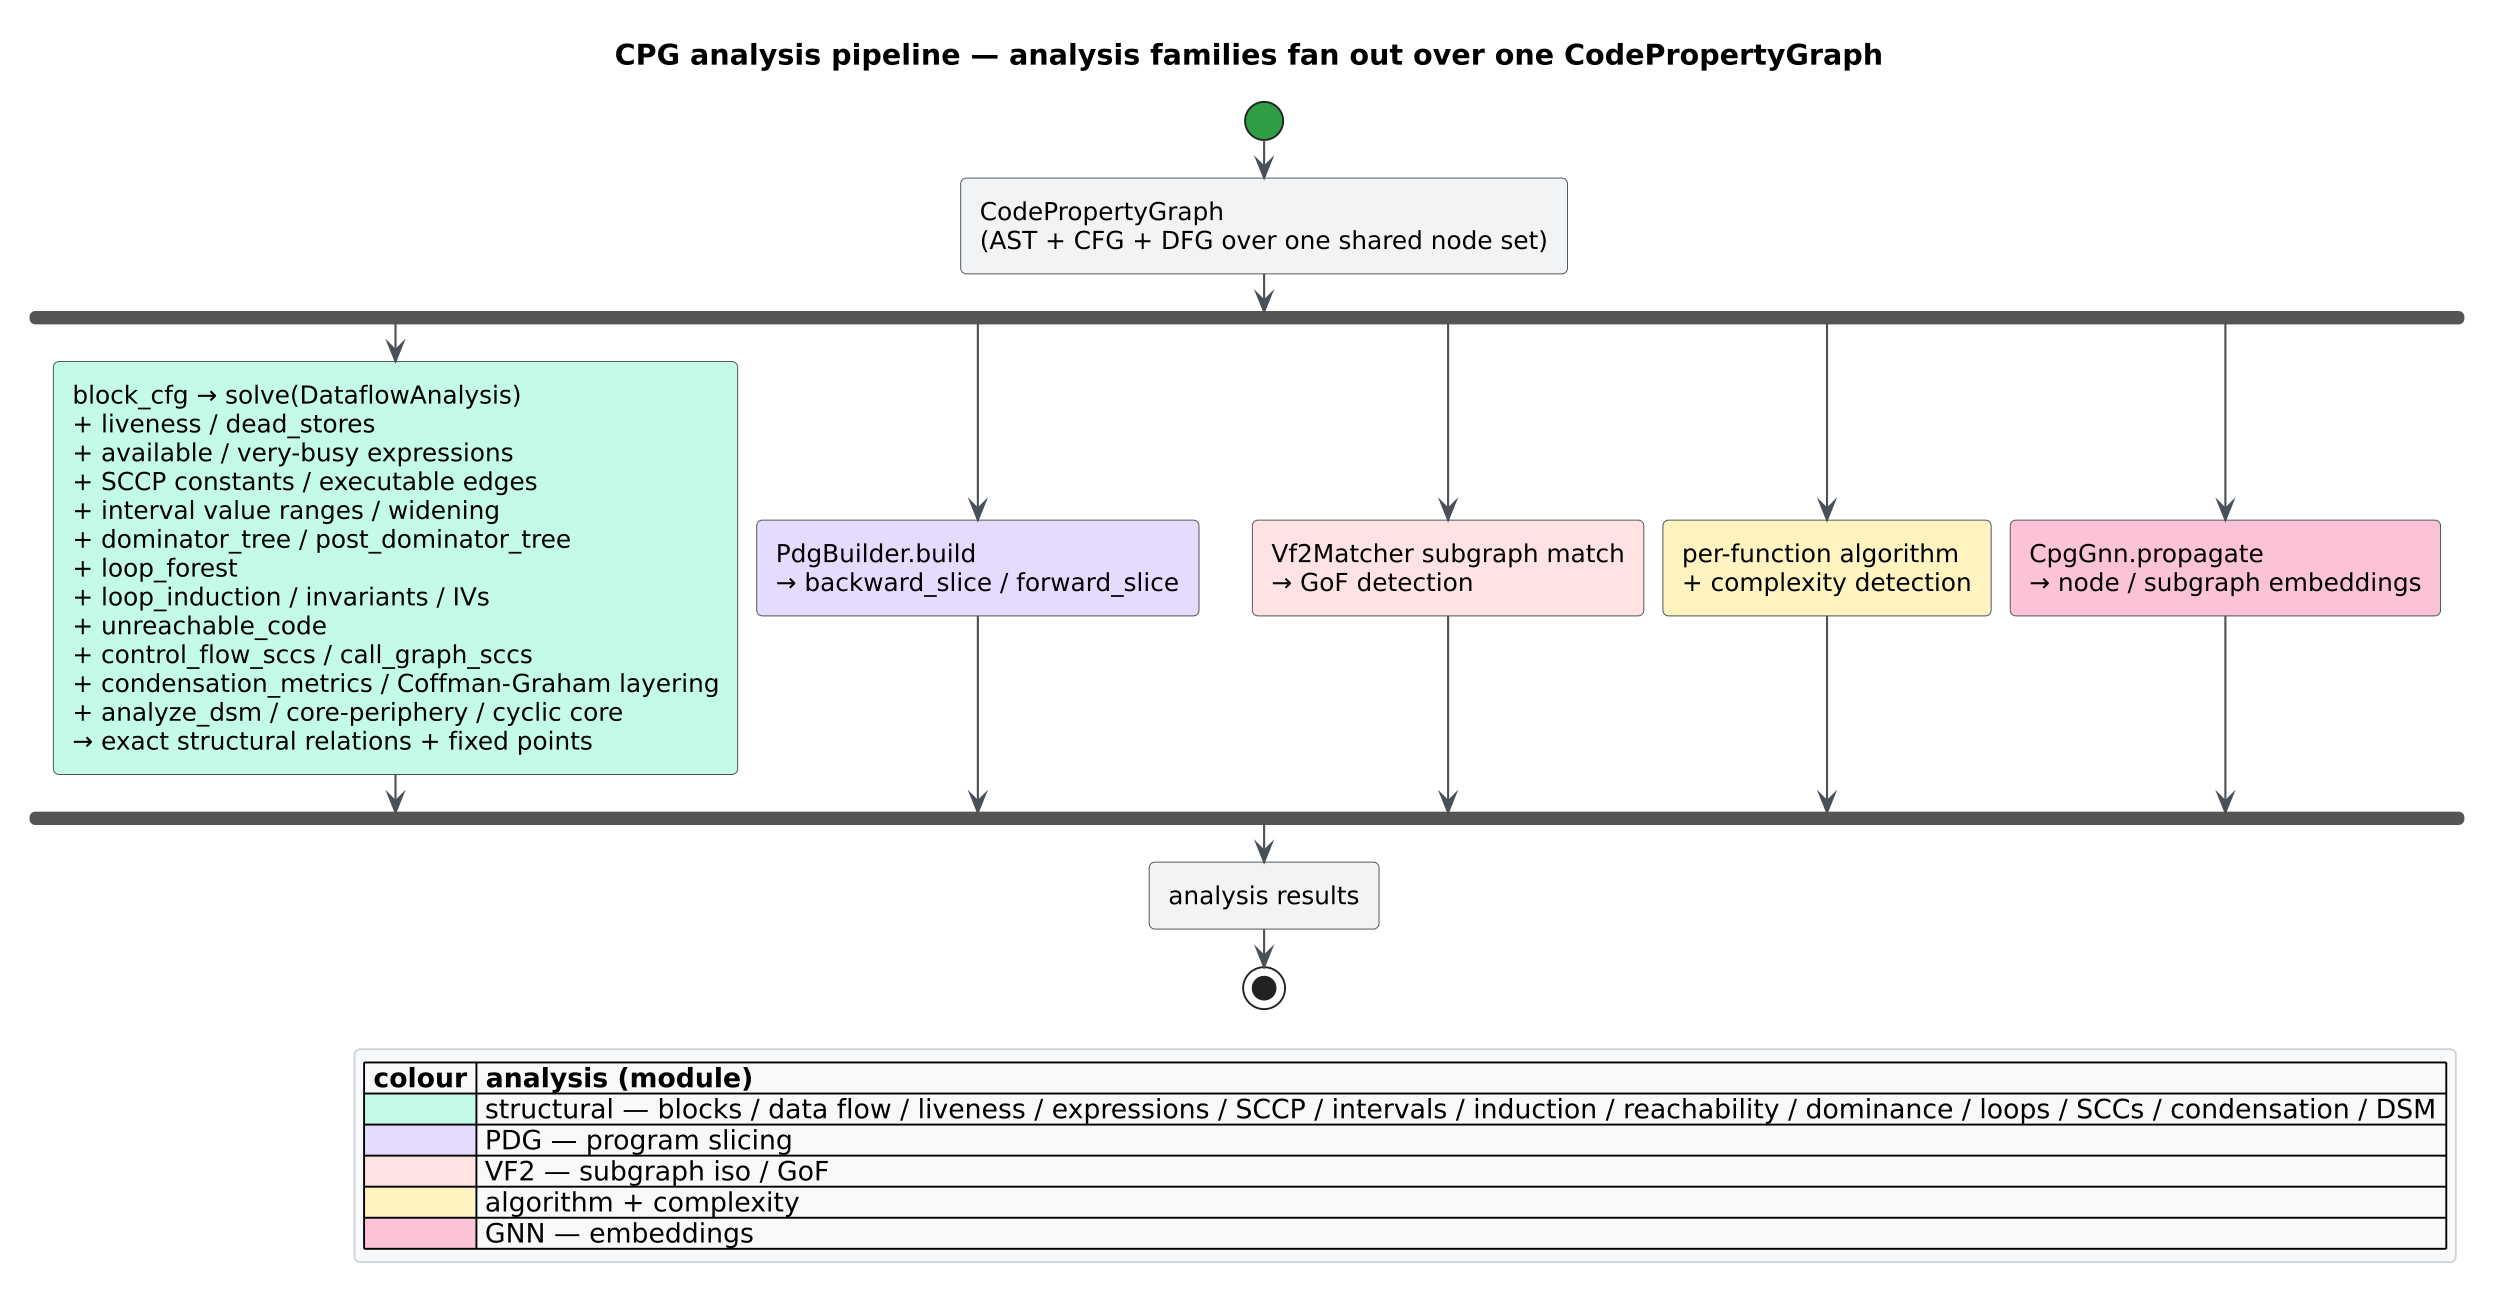
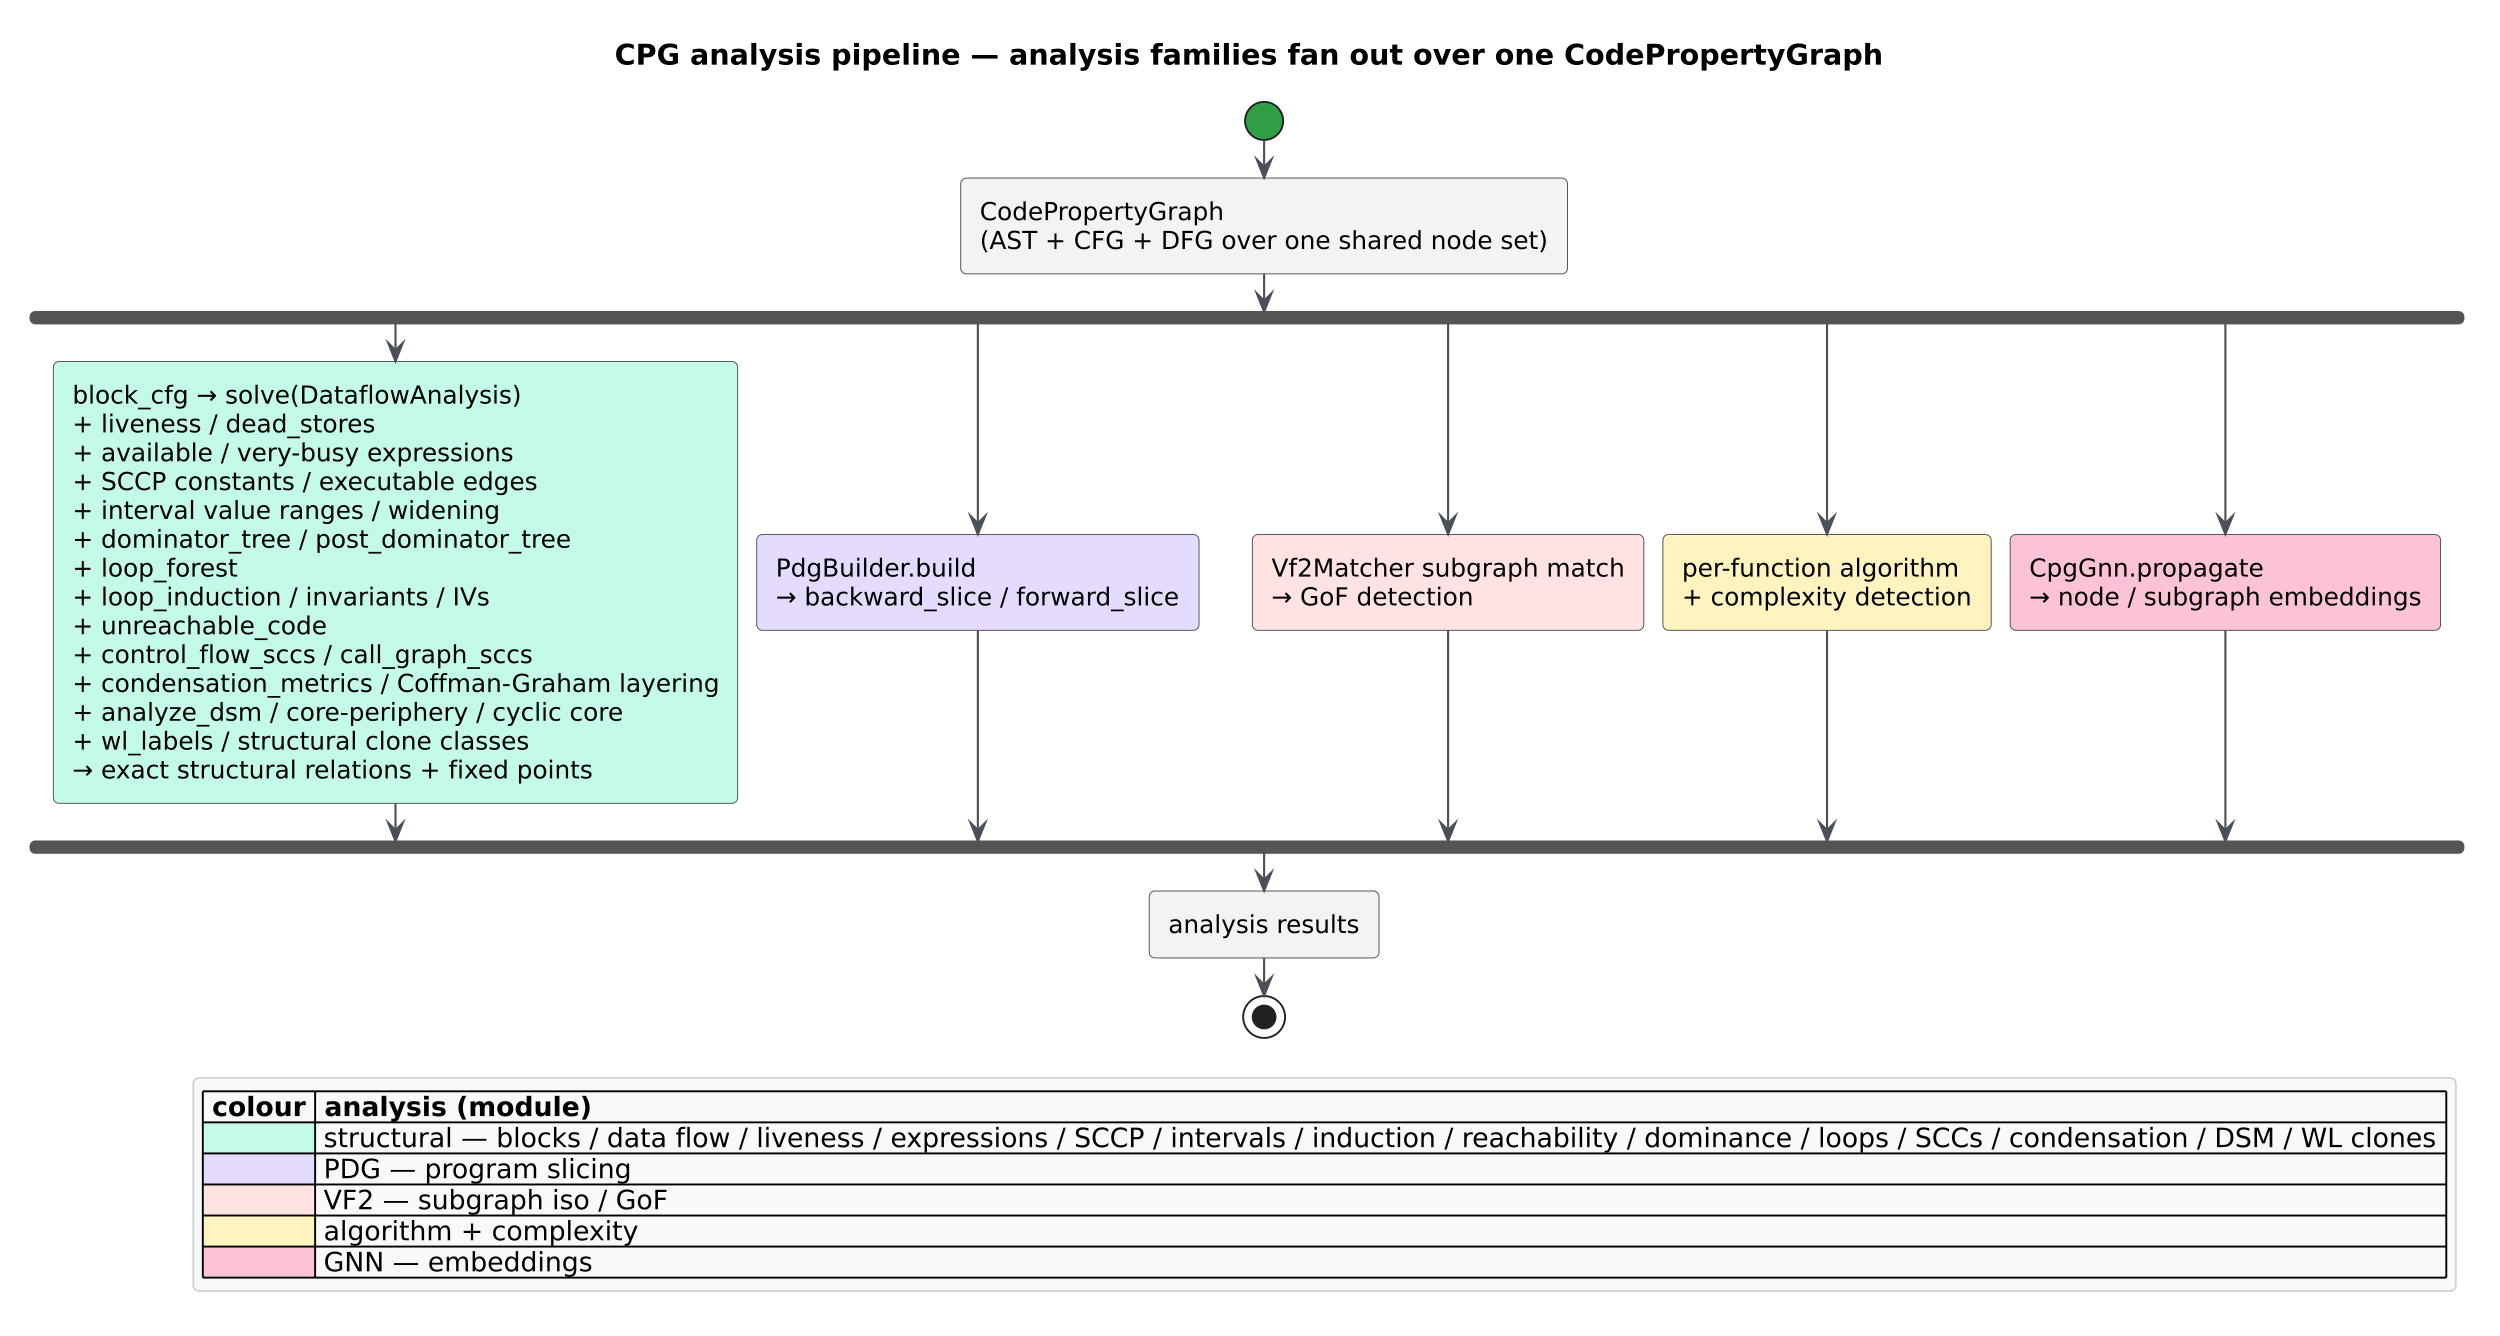
- <svg xmlns="http://www.w3.org/2000/svg" contentStyleType="text/css" data-diagram-type="ACTIVITY" height="686px" preserveAspectRatio="none" style="width:1312px;height:686px;background:#FFFFFF;" version="1.1" viewBox="0 0 1312 686" width="1312px" zoomAndPan="magnify">
+ <svg xmlns="http://www.w3.org/2000/svg" contentStyleType="text/css" data-diagram-type="ACTIVITY" height="701px" preserveAspectRatio="none" style="width:1312px;height:701px;background:#FFFFFF;" version="1.1" viewBox="0 0 1312 701" width="1312px" zoomAndPan="magnify">
  <defs />
  <g>
    <g class="title" data-source-line="2">
      <text fill="#000000" font-family="'DejaVu Sans'" font-size="15" font-weight="700" lengthAdjust="spacing" textLength="665.662" x="322.575" y="33.923">CPG analysis pipeline — analysis families fan out over one CodePropertyGraph</text>
    </g>
    <ellipse cx="663.406" cy="63.461" fill="#2F9E44" rx="10" ry="10" style="stroke:#222222;stroke-width:1;" />
    <rect fill="#F1F3F5" height="50.266" rx="3" ry="3" style="stroke:#495057;stroke-width:0.5;" width="318.46" x="504.176" y="93.461" />
    <text fill="#000000" font-family="'DejaVu Sans'" font-size="13" lengthAdjust="spacing" textLength="128.68" x="514.176" y="115.528">CodePropertyGraph</text>
    <text fill="#000000" font-family="'DejaVu Sans'" font-size="13" lengthAdjust="spacing" textLength="298.46" x="514.176" y="130.661">(AST + CFG + DFG over one shared node set)</text>
    <rect fill="#555555" height="6" rx="2.5" ry="2.5" style="stroke:#555555;stroke-width:1;" width="1276.812" x="16" y="163.727" />
-     <rect fill="#C3FAE8" height="216.727" rx="3" ry="3" style="stroke:#495057;stroke-width:0.5;" width="359.123" x="28" y="189.727" />
+     <rect fill="#C3FAE8" height="231.859" rx="3" ry="3" style="stroke:#495057;stroke-width:0.5;" width="359.123" x="28" y="189.727" />
    <text fill="#000000" font-family="'DejaVu Sans'" font-size="13" lengthAdjust="spacing" textLength="235.676" x="38" y="211.793">block_cfg → solve(DataflowAnalysis)</text>
    <text fill="#000000" font-family="'DejaVu Sans'" font-size="13" lengthAdjust="spacing" textLength="159.275" x="38" y="226.926">+ liveness / dead_stores</text>
    <text fill="#000000" font-family="'DejaVu Sans'" font-size="13" lengthAdjust="spacing" textLength="232.267" x="38" y="242.059">+ available / very-busy expressions</text>
    <text fill="#000000" font-family="'DejaVu Sans'" font-size="13" lengthAdjust="spacing" textLength="244.74" x="38" y="257.192">+ SCCP constants / executable edges</text>
    <text fill="#000000" font-family="'DejaVu Sans'" font-size="13" lengthAdjust="spacing" textLength="224.415" x="38" y="272.325">+ interval value ranges / widening</text>
    <text fill="#000000" font-family="'DejaVu Sans'" font-size="13" lengthAdjust="spacing" textLength="262.285" x="38" y="287.457">+ dominator_tree / post_dominator_tree</text>
    <text fill="#000000" font-family="'DejaVu Sans'" font-size="13" lengthAdjust="spacing" textLength="87.039" x="38" y="302.59">+ loop_forest</text>
    <text fill="#000000" font-family="'DejaVu Sans'" font-size="13" lengthAdjust="spacing" textLength="219.019" x="38" y="317.723">+ loop_induction / invariants / IVs</text>
    <text fill="#000000" font-family="'DejaVu Sans'" font-size="13" lengthAdjust="spacing" textLength="133.878" x="38" y="332.856">+ unreachable_code</text>
    <text fill="#000000" font-family="'DejaVu Sans'" font-size="13" lengthAdjust="spacing" textLength="241.865" x="38" y="347.989">+ control_flow_sccs / call_graph_sccs</text>
    <text fill="#000000" font-family="'DejaVu Sans'" font-size="13" lengthAdjust="spacing" textLength="339.123" x="38" y="363.122">+ condensation_metrics / Coffman-Graham layering</text>
    <text fill="#000000" font-family="'DejaVu Sans'" font-size="13" lengthAdjust="spacing" textLength="289.606" x="38" y="378.254">+ analyze_dsm / core-periphery / cyclic core</text>
-     <text fill="#000000" font-family="'DejaVu Sans'" font-size="13" lengthAdjust="spacing" textLength="273.997" x="38" y="393.387">→ exact structural relations + fixed points</text>
-     <rect fill="#E5DBFF" height="50.266" rx="3" ry="3" style="stroke:#495057;stroke-width:0.5;" width="232.113" x="397.123" y="272.957" />
-     <text fill="#000000" font-family="'DejaVu Sans'" font-size="13" lengthAdjust="spacing" textLength="106.418" x="407.123" y="295.024">PdgBuilder.build</text>
-     <text fill="#000000" font-family="'DejaVu Sans'" font-size="13" lengthAdjust="spacing" textLength="212.113" x="407.123" y="310.157">→ backward_slice / forward_slice</text>
-     <rect fill="#FFE3E3" height="50.266" rx="3" ry="3" style="stroke:#495057;stroke-width:0.5;" width="205.447" x="657.237" y="272.957" />
-     <text fill="#000000" font-family="'DejaVu Sans'" font-size="13" lengthAdjust="spacing" textLength="185.447" x="667.237" y="295.024">Vf2Matcher subgraph match</text>
-     <text fill="#000000" font-family="'DejaVu Sans'" font-size="13" lengthAdjust="spacing" textLength="106.057" x="667.237" y="310.157">→ GoF detection</text>
-     <rect fill="#FFF3BF" height="50.266" rx="3" ry="3" style="stroke:#495057;stroke-width:0.5;" width="172.274" x="872.684" y="272.957" />
-     <text fill="#000000" font-family="'DejaVu Sans'" font-size="13" lengthAdjust="spacing" textLength="146.263" x="882.684" y="295.024">per-function algorithm</text>
-     <text fill="#000000" font-family="'DejaVu Sans'" font-size="13" lengthAdjust="spacing" textLength="152.274" x="882.684" y="310.157">+ complexity detection</text>
-     <rect fill="#FCC2D7" height="50.266" rx="3" ry="3" style="stroke:#495057;stroke-width:0.5;" width="225.855" x="1054.957" y="272.957" />
-     <text fill="#000000" font-family="'DejaVu Sans'" font-size="13" lengthAdjust="spacing" textLength="123.348" x="1064.957" y="295.024">CpgGnn.propagate</text>
-     <text fill="#000000" font-family="'DejaVu Sans'" font-size="13" lengthAdjust="spacing" textLength="205.855" x="1064.957" y="310.157">→ node / subgraph embeddings</text>
-     <rect fill="#555555" height="6" rx="2.5" ry="2.5" style="stroke:#555555;stroke-width:1;" width="1276.812" x="16" y="426.453" />
-     <rect fill="#F1F3F5" height="35.133" rx="3" ry="3" style="stroke:#495057;stroke-width:0.5;" width="120.604" x="603.104" y="452.453" />
-     <text fill="#000000" font-family="'DejaVu Sans'" font-size="13" lengthAdjust="spacing" textLength="100.604" x="613.104" y="474.52">analysis results</text>
-     <ellipse cx="663.406" cy="518.586" fill="none" rx="11" ry="11" style="stroke:#222222;stroke-width:1;" />
-     <ellipse cx="663.406" cy="518.586" fill="#222222" rx="6" ry="6" style="stroke:#222222;stroke-width:1;" />
+     <text fill="#000000" font-family="'DejaVu Sans'" font-size="13" lengthAdjust="spacing" textLength="239.745" x="38" y="393.387">+ wl_labels / structural clone classes</text>
+     <text fill="#000000" font-family="'DejaVu Sans'" font-size="13" lengthAdjust="spacing" textLength="273.997" x="38" y="408.52">→ exact structural relations + fixed points</text>
+     <rect fill="#E5DBFF" height="50.266" rx="3" ry="3" style="stroke:#495057;stroke-width:0.5;" width="232.113" x="397.123" y="280.523" />
+     <text fill="#000000" font-family="'DejaVu Sans'" font-size="13" lengthAdjust="spacing" textLength="106.418" x="407.123" y="302.59">PdgBuilder.build</text>
+     <text fill="#000000" font-family="'DejaVu Sans'" font-size="13" lengthAdjust="spacing" textLength="212.113" x="407.123" y="317.723">→ backward_slice / forward_slice</text>
+     <rect fill="#FFE3E3" height="50.266" rx="3" ry="3" style="stroke:#495057;stroke-width:0.5;" width="205.447" x="657.237" y="280.523" />
+     <text fill="#000000" font-family="'DejaVu Sans'" font-size="13" lengthAdjust="spacing" textLength="185.447" x="667.237" y="302.59">Vf2Matcher subgraph match</text>
+     <text fill="#000000" font-family="'DejaVu Sans'" font-size="13" lengthAdjust="spacing" textLength="106.057" x="667.237" y="317.723">→ GoF detection</text>
+     <rect fill="#FFF3BF" height="50.266" rx="3" ry="3" style="stroke:#495057;stroke-width:0.5;" width="172.274" x="872.684" y="280.523" />
+     <text fill="#000000" font-family="'DejaVu Sans'" font-size="13" lengthAdjust="spacing" textLength="146.263" x="882.684" y="302.59">per-function algorithm</text>
+     <text fill="#000000" font-family="'DejaVu Sans'" font-size="13" lengthAdjust="spacing" textLength="152.274" x="882.684" y="317.723">+ complexity detection</text>
+     <rect fill="#FCC2D7" height="50.266" rx="3" ry="3" style="stroke:#495057;stroke-width:0.5;" width="225.855" x="1054.957" y="280.523" />
+     <text fill="#000000" font-family="'DejaVu Sans'" font-size="13" lengthAdjust="spacing" textLength="123.348" x="1064.957" y="302.59">CpgGnn.propagate</text>
+     <text fill="#000000" font-family="'DejaVu Sans'" font-size="13" lengthAdjust="spacing" textLength="205.855" x="1064.957" y="317.723">→ node / subgraph embeddings</text>
+     <rect fill="#555555" height="6" rx="2.5" ry="2.5" style="stroke:#555555;stroke-width:1;" width="1276.812" x="16" y="441.586" />
+     <rect fill="#F1F3F5" height="35.133" rx="3" ry="3" style="stroke:#495057;stroke-width:0.5;" width="120.604" x="603.104" y="467.586" />
+     <text fill="#000000" font-family="'DejaVu Sans'" font-size="13" lengthAdjust="spacing" textLength="100.604" x="613.104" y="489.653">analysis results</text>
+     <ellipse cx="663.406" cy="533.719" fill="none" rx="11" ry="11" style="stroke:#222222;stroke-width:1;" />
+     <ellipse cx="663.406" cy="533.719" fill="#222222" rx="6" ry="6" style="stroke:#222222;stroke-width:1;" />
    <line style="stroke:#495057;stroke-width:1.1;" x1="663.406" x2="663.406" y1="73.461" y2="93.461" />
    <polygon fill="#495057" points="659.406,83.461,663.406,93.461,667.406,83.461,663.406,87.461" style="stroke:#495057;stroke-width:1;stroke-linejoin:miter;stroke-miterlimit:10;" />
    <line style="stroke:#495057;stroke-width:1.1;" x1="207.562" x2="207.562" y1="169.727" y2="189.727" />
    <polygon fill="#495057" points="203.562,179.727,207.562,189.727,211.562,179.727,207.562,183.727" style="stroke:#495057;stroke-width:1;stroke-linejoin:miter;stroke-miterlimit:10;" />
-     <line style="stroke:#495057;stroke-width:1.1;" x1="513.18" x2="513.18" y1="169.727" y2="272.957" />
-     <polygon fill="#495057" points="509.18,262.957,513.18,272.957,517.18,262.957,513.18,266.957" style="stroke:#495057;stroke-width:1;stroke-linejoin:miter;stroke-miterlimit:10;" />
-     <line style="stroke:#495057;stroke-width:1.1;" x1="759.96" x2="759.96" y1="169.727" y2="272.957" />
-     <polygon fill="#495057" points="755.96,262.957,759.96,272.957,763.96,262.957,759.96,266.957" style="stroke:#495057;stroke-width:1;stroke-linejoin:miter;stroke-miterlimit:10;" />
-     <line style="stroke:#495057;stroke-width:1.1;" x1="958.821" x2="958.821" y1="169.727" y2="272.957" />
-     <polygon fill="#495057" points="954.821,262.957,958.821,272.957,962.821,262.957,958.821,266.957" style="stroke:#495057;stroke-width:1;stroke-linejoin:miter;stroke-miterlimit:10;" />
-     <line style="stroke:#495057;stroke-width:1.1;" x1="1167.885" x2="1167.885" y1="169.727" y2="272.957" />
-     <polygon fill="#495057" points="1163.885,262.957,1167.885,272.957,1171.885,262.957,1167.885,266.957" style="stroke:#495057;stroke-width:1;stroke-linejoin:miter;stroke-miterlimit:10;" />
-     <line style="stroke:#495057;stroke-width:1.1;" x1="207.562" x2="207.562" y1="406.453" y2="426.453" />
-     <polygon fill="#495057" points="203.562,416.453,207.562,426.453,211.562,416.453,207.562,420.453" style="stroke:#495057;stroke-width:1;stroke-linejoin:miter;stroke-miterlimit:10;" />
-     <line style="stroke:#495057;stroke-width:1.1;" x1="513.18" x2="513.18" y1="323.223" y2="426.453" />
-     <polygon fill="#495057" points="509.18,416.453,513.18,426.453,517.18,416.453,513.18,420.453" style="stroke:#495057;stroke-width:1;stroke-linejoin:miter;stroke-miterlimit:10;" />
-     <line style="stroke:#495057;stroke-width:1.1;" x1="759.96" x2="759.96" y1="323.223" y2="426.453" />
-     <polygon fill="#495057" points="755.96,416.453,759.96,426.453,763.96,416.453,759.96,420.453" style="stroke:#495057;stroke-width:1;stroke-linejoin:miter;stroke-miterlimit:10;" />
-     <line style="stroke:#495057;stroke-width:1.1;" x1="958.821" x2="958.821" y1="323.223" y2="426.453" />
-     <polygon fill="#495057" points="954.821,416.453,958.821,426.453,962.821,416.453,958.821,420.453" style="stroke:#495057;stroke-width:1;stroke-linejoin:miter;stroke-miterlimit:10;" />
-     <line style="stroke:#495057;stroke-width:1.1;" x1="1167.885" x2="1167.885" y1="323.223" y2="426.453" />
-     <polygon fill="#495057" points="1163.885,416.453,1167.885,426.453,1171.885,416.453,1167.885,420.453" style="stroke:#495057;stroke-width:1;stroke-linejoin:miter;stroke-miterlimit:10;" />
+     <line style="stroke:#495057;stroke-width:1.1;" x1="513.18" x2="513.18" y1="169.727" y2="280.523" />
+     <polygon fill="#495057" points="509.18,270.523,513.18,280.523,517.18,270.523,513.18,274.523" style="stroke:#495057;stroke-width:1;stroke-linejoin:miter;stroke-miterlimit:10;" />
+     <line style="stroke:#495057;stroke-width:1.1;" x1="759.96" x2="759.96" y1="169.727" y2="280.523" />
+     <polygon fill="#495057" points="755.96,270.523,759.96,280.523,763.96,270.523,759.96,274.523" style="stroke:#495057;stroke-width:1;stroke-linejoin:miter;stroke-miterlimit:10;" />
+     <line style="stroke:#495057;stroke-width:1.1;" x1="958.821" x2="958.821" y1="169.727" y2="280.523" />
+     <polygon fill="#495057" points="954.821,270.523,958.821,280.523,962.821,270.523,958.821,274.523" style="stroke:#495057;stroke-width:1;stroke-linejoin:miter;stroke-miterlimit:10;" />
+     <line style="stroke:#495057;stroke-width:1.1;" x1="1167.885" x2="1167.885" y1="169.727" y2="280.523" />
+     <polygon fill="#495057" points="1163.885,270.523,1167.885,280.523,1171.885,270.523,1167.885,274.523" style="stroke:#495057;stroke-width:1;stroke-linejoin:miter;stroke-miterlimit:10;" />
+     <line style="stroke:#495057;stroke-width:1.1;" x1="207.562" x2="207.562" y1="421.586" y2="441.586" />
+     <polygon fill="#495057" points="203.562,431.586,207.562,441.586,211.562,431.586,207.562,435.586" style="stroke:#495057;stroke-width:1;stroke-linejoin:miter;stroke-miterlimit:10;" />
+     <line style="stroke:#495057;stroke-width:1.1;" x1="513.18" x2="513.18" y1="330.789" y2="441.586" />
+     <polygon fill="#495057" points="509.18,431.586,513.18,441.586,517.18,431.586,513.18,435.586" style="stroke:#495057;stroke-width:1;stroke-linejoin:miter;stroke-miterlimit:10;" />
+     <line style="stroke:#495057;stroke-width:1.1;" x1="759.96" x2="759.96" y1="330.789" y2="441.586" />
+     <polygon fill="#495057" points="755.96,431.586,759.96,441.586,763.96,431.586,759.96,435.586" style="stroke:#495057;stroke-width:1;stroke-linejoin:miter;stroke-miterlimit:10;" />
+     <line style="stroke:#495057;stroke-width:1.1;" x1="958.821" x2="958.821" y1="330.789" y2="441.586" />
+     <polygon fill="#495057" points="954.821,431.586,958.821,441.586,962.821,431.586,958.821,435.586" style="stroke:#495057;stroke-width:1;stroke-linejoin:miter;stroke-miterlimit:10;" />
+     <line style="stroke:#495057;stroke-width:1.1;" x1="1167.885" x2="1167.885" y1="330.789" y2="441.586" />
+     <polygon fill="#495057" points="1163.885,431.586,1167.885,441.586,1171.885,431.586,1167.885,435.586" style="stroke:#495057;stroke-width:1;stroke-linejoin:miter;stroke-miterlimit:10;" />
    <line style="stroke:#495057;stroke-width:1.1;" x1="663.406" x2="663.406" y1="143.727" y2="163.727" />
    <polygon fill="#495057" points="659.406,153.727,663.406,163.727,667.406,153.727,663.406,157.727" style="stroke:#495057;stroke-width:1;stroke-linejoin:miter;stroke-miterlimit:10;" />
-     <line style="stroke:#495057;stroke-width:1.1;" x1="663.406" x2="663.406" y1="432.453" y2="452.453" />
-     <polygon fill="#495057" points="659.406,442.453,663.406,452.453,667.406,442.453,663.406,446.453" style="stroke:#495057;stroke-width:1;stroke-linejoin:miter;stroke-miterlimit:10;" />
-     <line style="stroke:#495057;stroke-width:1.1;" x1="663.406" x2="663.406" y1="487.586" y2="507.586" />
-     <polygon fill="#495057" points="659.406,497.586,663.406,507.586,667.406,497.586,663.406,501.586" style="stroke:#495057;stroke-width:1;stroke-linejoin:miter;stroke-miterlimit:10;" />
-     <g class="legend" data-source-line="35">
-       <rect fill="#F8F9FA" height="111.781" rx="3" ry="3" style="stroke:#CED4DA;stroke-width:1;" width="1102.738" x="186.074" y="550.586" />
-       <text fill="#000000" font-family="'DejaVu Sans'" font-size="14" font-weight="700" lengthAdjust="spacing" textLength="49.205" x="195.948" y="570.581">colour</text>
-       <text fill="#000000" font-family="'DejaVu Sans'" font-size="14" font-weight="700" lengthAdjust="spacing" textLength="140.41" x="254.901" y="570.581">analysis (module)</text>
-       <rect fill="#C3FAE8" height="16.297" style="stroke:none;stroke-width:1;" width="58.953" x="191.074" y="573.883" />
-       <text fill="#000000" font-family="'DejaVu Sans'" font-size="14" lengthAdjust="spacing" textLength="4.45" x="191.074" y="586.878"> </text>
-       <text fill="#000000" font-family="'DejaVu Sans'" font-size="14" lengthAdjust="spacing" textLength="1024.885" x="254.477" y="586.878">structural — blocks / data flow / liveness / expressions / SCCP / intervals / induction / reachability / dominance / loops / SCCs / condensation / DSM</text>
-       <rect fill="#E5DBFF" height="16.297" style="stroke:none;stroke-width:1;" width="58.953" x="191.074" y="590.18" />
-       <text fill="#000000" font-family="'DejaVu Sans'" font-size="14" lengthAdjust="spacing" textLength="4.45" x="191.074" y="603.175"> </text>
-       <text fill="#000000" font-family="'DejaVu Sans'" font-size="14" lengthAdjust="spacing" textLength="161.909" x="254.477" y="603.175">PDG — program slicing</text>
-       <rect fill="#FFE3E3" height="16.297" style="stroke:none;stroke-width:1;" width="58.953" x="191.074" y="606.477" />
-       <text fill="#000000" font-family="'DejaVu Sans'" font-size="14" lengthAdjust="spacing" textLength="4.45" x="191.074" y="619.472"> </text>
-       <text fill="#000000" font-family="'DejaVu Sans'" font-size="14" lengthAdjust="spacing" textLength="180.756" x="254.477" y="619.472">VF2 — subgraph iso / GoF</text>
-       <rect fill="#FFF3BF" height="16.297" style="stroke:none;stroke-width:1;" width="58.953" x="191.074" y="622.773" />
-       <text fill="#000000" font-family="'DejaVu Sans'" font-size="14" lengthAdjust="spacing" textLength="4.45" x="191.074" y="635.769"> </text>
-       <text fill="#000000" font-family="'DejaVu Sans'" font-size="14" lengthAdjust="spacing" textLength="165.436" x="254.477" y="635.769">algorithm + complexity</text>
-       <rect fill="#FCC2D7" height="16.297" style="stroke:none;stroke-width:1;" width="58.953" x="191.074" y="639.07" />
-       <text fill="#000000" font-family="'DejaVu Sans'" font-size="14" lengthAdjust="spacing" textLength="4.45" x="191.074" y="652.065"> </text>
-       <text fill="#000000" font-family="'DejaVu Sans'" font-size="14" lengthAdjust="spacing" textLength="141.162" x="254.477" y="652.065">GNN — embeddings</text>
-       <line style="stroke:#000000;stroke-width:1;" x1="191.074" x2="1283.812" y1="557.586" y2="557.586" />
-       <line style="stroke:#000000;stroke-width:1;" x1="191.074" x2="1283.812" y1="573.883" y2="573.883" />
-       <line style="stroke:#000000;stroke-width:1;" x1="191.074" x2="1283.812" y1="590.18" y2="590.18" />
-       <line style="stroke:#000000;stroke-width:1;" x1="191.074" x2="1283.812" y1="606.477" y2="606.477" />
-       <line style="stroke:#000000;stroke-width:1;" x1="191.074" x2="1283.812" y1="622.773" y2="622.773" />
-       <line style="stroke:#000000;stroke-width:1;" x1="191.074" x2="1283.812" y1="639.07" y2="639.07" />
-       <line style="stroke:#000000;stroke-width:1;" x1="191.074" x2="1283.812" y1="655.367" y2="655.367" />
-       <line style="stroke:#000000;stroke-width:1;" x1="191.074" x2="191.074" y1="557.586" y2="655.367" />
-       <line style="stroke:#000000;stroke-width:1;" x1="250.027" x2="250.027" y1="557.586" y2="655.367" />
-       <line style="stroke:#000000;stroke-width:1;" x1="1283.812" x2="1283.812" y1="557.586" y2="655.367" />
+     <line style="stroke:#495057;stroke-width:1.1;" x1="663.406" x2="663.406" y1="447.586" y2="467.586" />
+     <polygon fill="#495057" points="659.406,457.586,663.406,467.586,667.406,457.586,663.406,461.586" style="stroke:#495057;stroke-width:1;stroke-linejoin:miter;stroke-miterlimit:10;" />
+     <line style="stroke:#495057;stroke-width:1.1;" x1="663.406" x2="663.406" y1="502.719" y2="522.719" />
+     <polygon fill="#495057" points="659.406,512.719,663.406,522.719,667.406,512.719,663.406,516.719" style="stroke:#495057;stroke-width:1;stroke-linejoin:miter;stroke-miterlimit:10;" />
+     <g class="legend" data-source-line="36">
+       <rect fill="#F8F9FA" height="111.781" rx="3" ry="3" style="stroke:#CED4DA;stroke-width:1;" width="1187.381" x="101.431" y="565.719" />
+       <text fill="#000000" font-family="'DejaVu Sans'" font-size="14" font-weight="700" lengthAdjust="spacing" textLength="49.205" x="111.305" y="585.714">colour</text>
+       <text fill="#000000" font-family="'DejaVu Sans'" font-size="14" font-weight="700" lengthAdjust="spacing" textLength="140.41" x="170.258" y="585.714">analysis (module)</text>
+       <rect fill="#C3FAE8" height="16.297" style="stroke:none;stroke-width:1;" width="58.953" x="106.431" y="589.016" />
+       <text fill="#000000" font-family="'DejaVu Sans'" font-size="14" lengthAdjust="spacing" textLength="4.45" x="106.431" y="602.011"> </text>
+       <text fill="#000000" font-family="'DejaVu Sans'" font-size="14" lengthAdjust="spacing" textLength="1109.527" x="169.834" y="602.011">structural — blocks / data flow / liveness / expressions / SCCP / intervals / induction / reachability / dominance / loops / SCCs / condensation / DSM / WL clones</text>
+       <rect fill="#E5DBFF" height="16.297" style="stroke:none;stroke-width:1;" width="58.953" x="106.431" y="605.312" />
+       <text fill="#000000" font-family="'DejaVu Sans'" font-size="14" lengthAdjust="spacing" textLength="4.45" x="106.431" y="618.308"> </text>
+       <text fill="#000000" font-family="'DejaVu Sans'" font-size="14" lengthAdjust="spacing" textLength="161.909" x="169.834" y="618.308">PDG — program slicing</text>
+       <rect fill="#FFE3E3" height="16.297" style="stroke:none;stroke-width:1;" width="58.953" x="106.431" y="621.609" />
+       <text fill="#000000" font-family="'DejaVu Sans'" font-size="14" lengthAdjust="spacing" textLength="4.45" x="106.431" y="634.605"> </text>
+       <text fill="#000000" font-family="'DejaVu Sans'" font-size="14" lengthAdjust="spacing" textLength="180.756" x="169.834" y="634.605">VF2 — subgraph iso / GoF</text>
+       <rect fill="#FFF3BF" height="16.297" style="stroke:none;stroke-width:1;" width="58.953" x="106.431" y="637.906" />
+       <text fill="#000000" font-family="'DejaVu Sans'" font-size="14" lengthAdjust="spacing" textLength="4.45" x="106.431" y="650.901"> </text>
+       <text fill="#000000" font-family="'DejaVu Sans'" font-size="14" lengthAdjust="spacing" textLength="165.436" x="169.834" y="650.901">algorithm + complexity</text>
+       <rect fill="#FCC2D7" height="16.297" style="stroke:none;stroke-width:1;" width="58.953" x="106.431" y="654.203" />
+       <text fill="#000000" font-family="'DejaVu Sans'" font-size="14" lengthAdjust="spacing" textLength="4.45" x="106.431" y="667.198"> </text>
+       <text fill="#000000" font-family="'DejaVu Sans'" font-size="14" lengthAdjust="spacing" textLength="141.162" x="169.834" y="667.198">GNN — embeddings</text>
+       <line style="stroke:#000000;stroke-width:1;" x1="106.431" x2="1283.812" y1="572.719" y2="572.719" />
+       <line style="stroke:#000000;stroke-width:1;" x1="106.431" x2="1283.812" y1="589.016" y2="589.016" />
+       <line style="stroke:#000000;stroke-width:1;" x1="106.431" x2="1283.812" y1="605.312" y2="605.312" />
+       <line style="stroke:#000000;stroke-width:1;" x1="106.431" x2="1283.812" y1="621.609" y2="621.609" />
+       <line style="stroke:#000000;stroke-width:1;" x1="106.431" x2="1283.812" y1="637.906" y2="637.906" />
+       <line style="stroke:#000000;stroke-width:1;" x1="106.431" x2="1283.812" y1="654.203" y2="654.203" />
+       <line style="stroke:#000000;stroke-width:1;" x1="106.431" x2="1283.812" y1="670.5" y2="670.5" />
+       <line style="stroke:#000000;stroke-width:1;" x1="106.431" x2="106.431" y1="572.719" y2="670.5" />
+       <line style="stroke:#000000;stroke-width:1;" x1="165.384" x2="165.384" y1="572.719" y2="670.5" />
+       <line style="stroke:#000000;stroke-width:1;" x1="1283.812" x2="1283.812" y1="572.719" y2="670.5" />
    </g>
  </g>
</svg>
